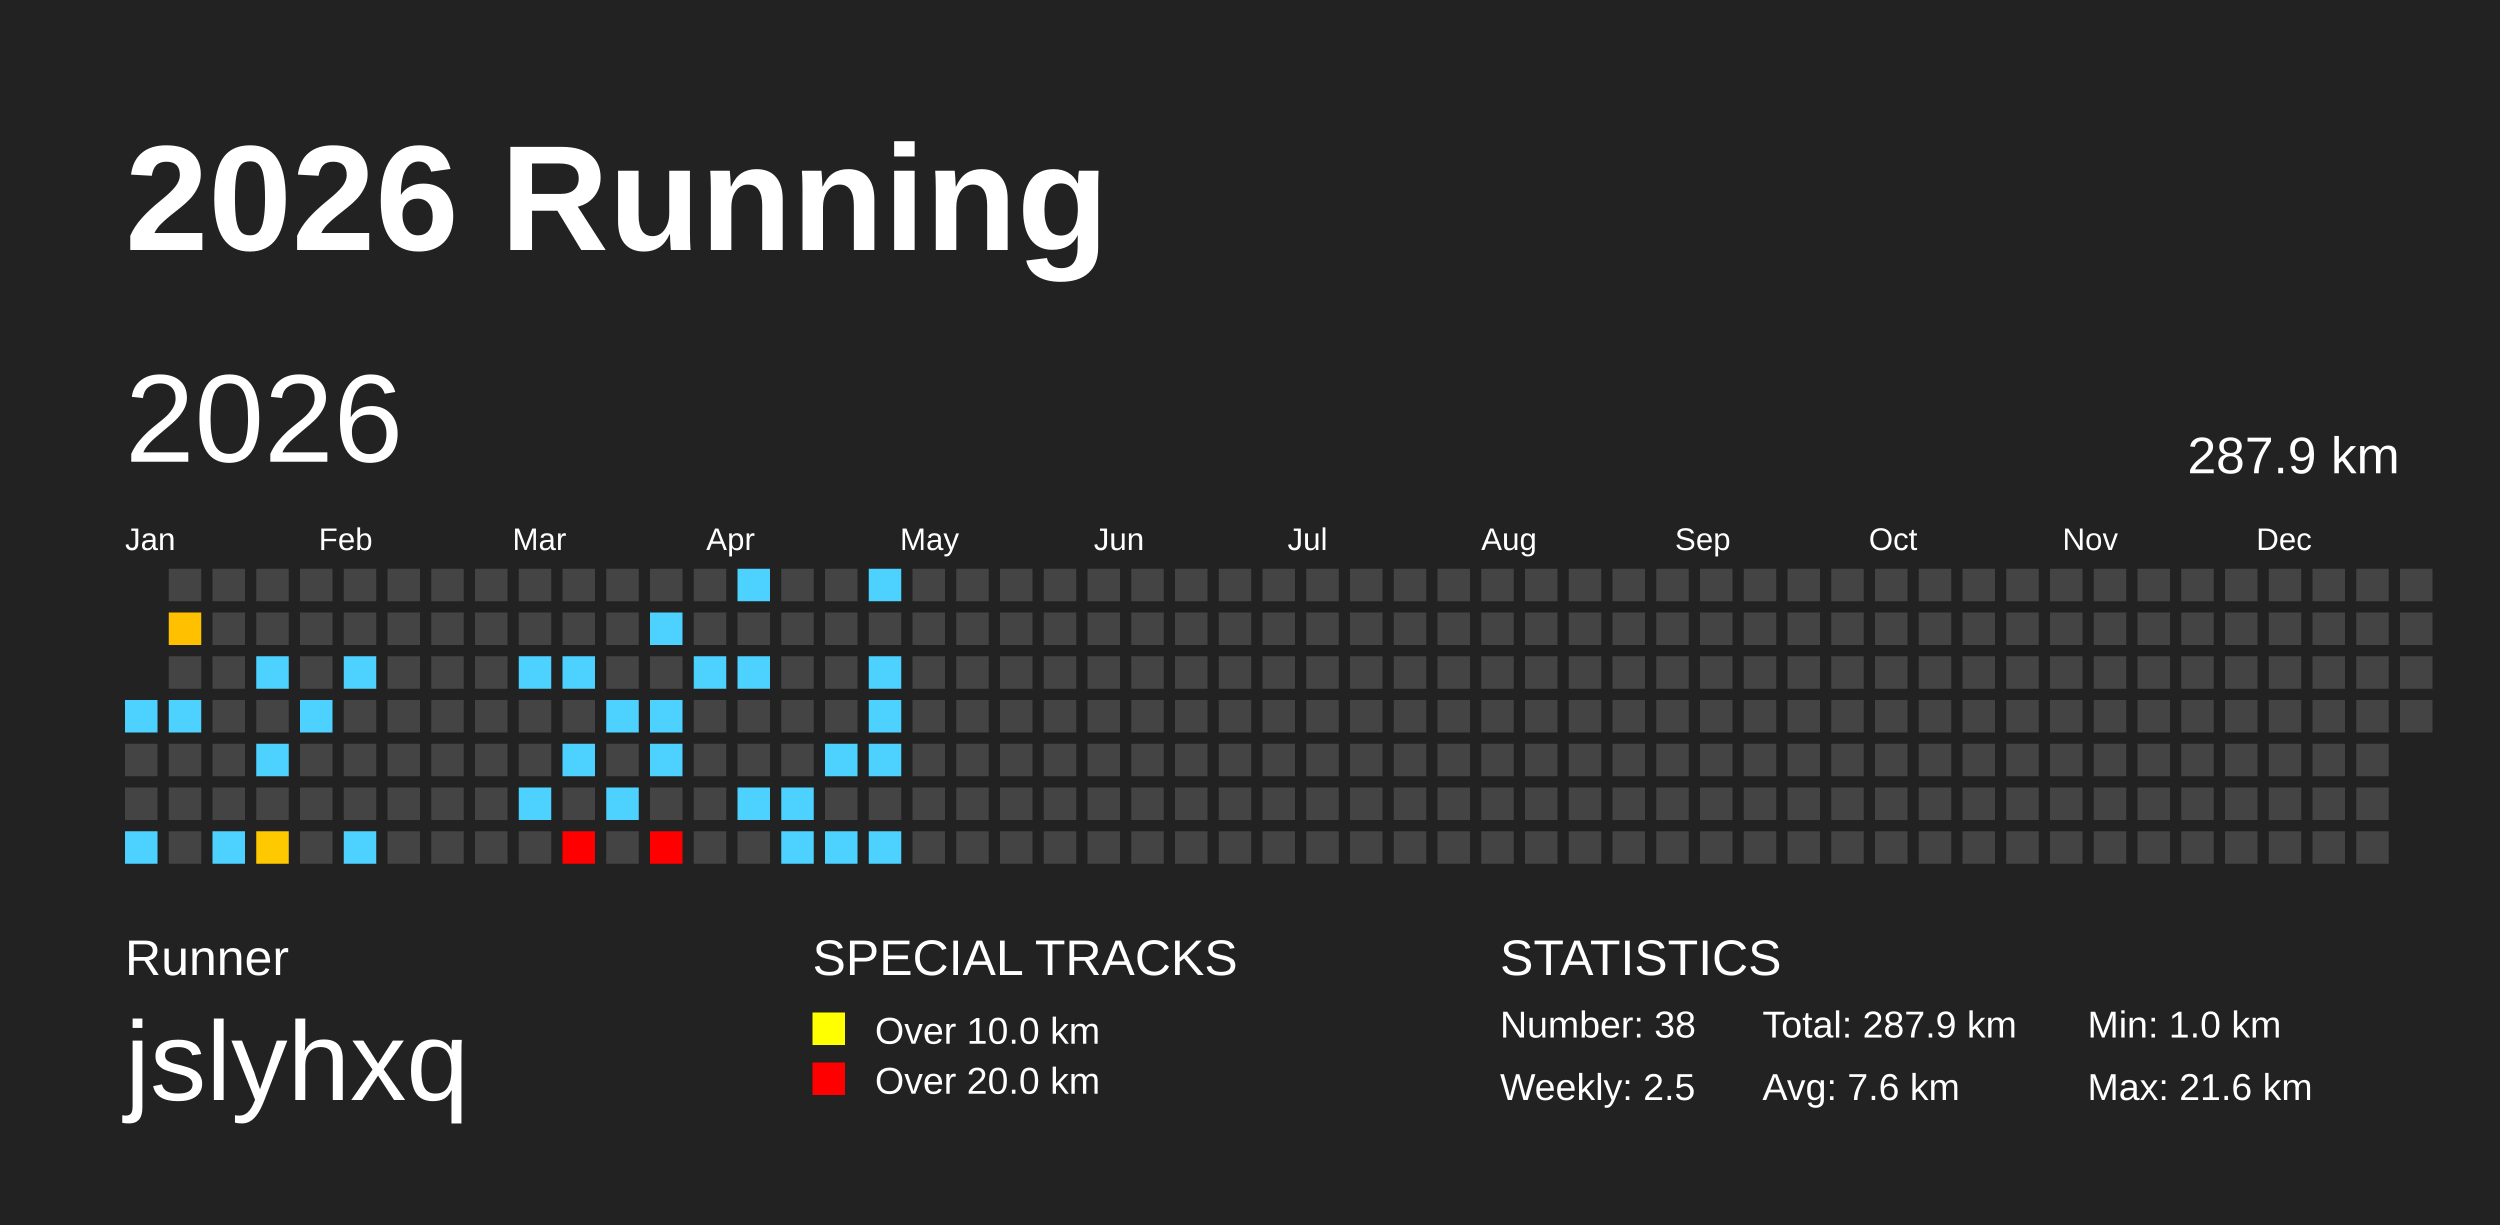
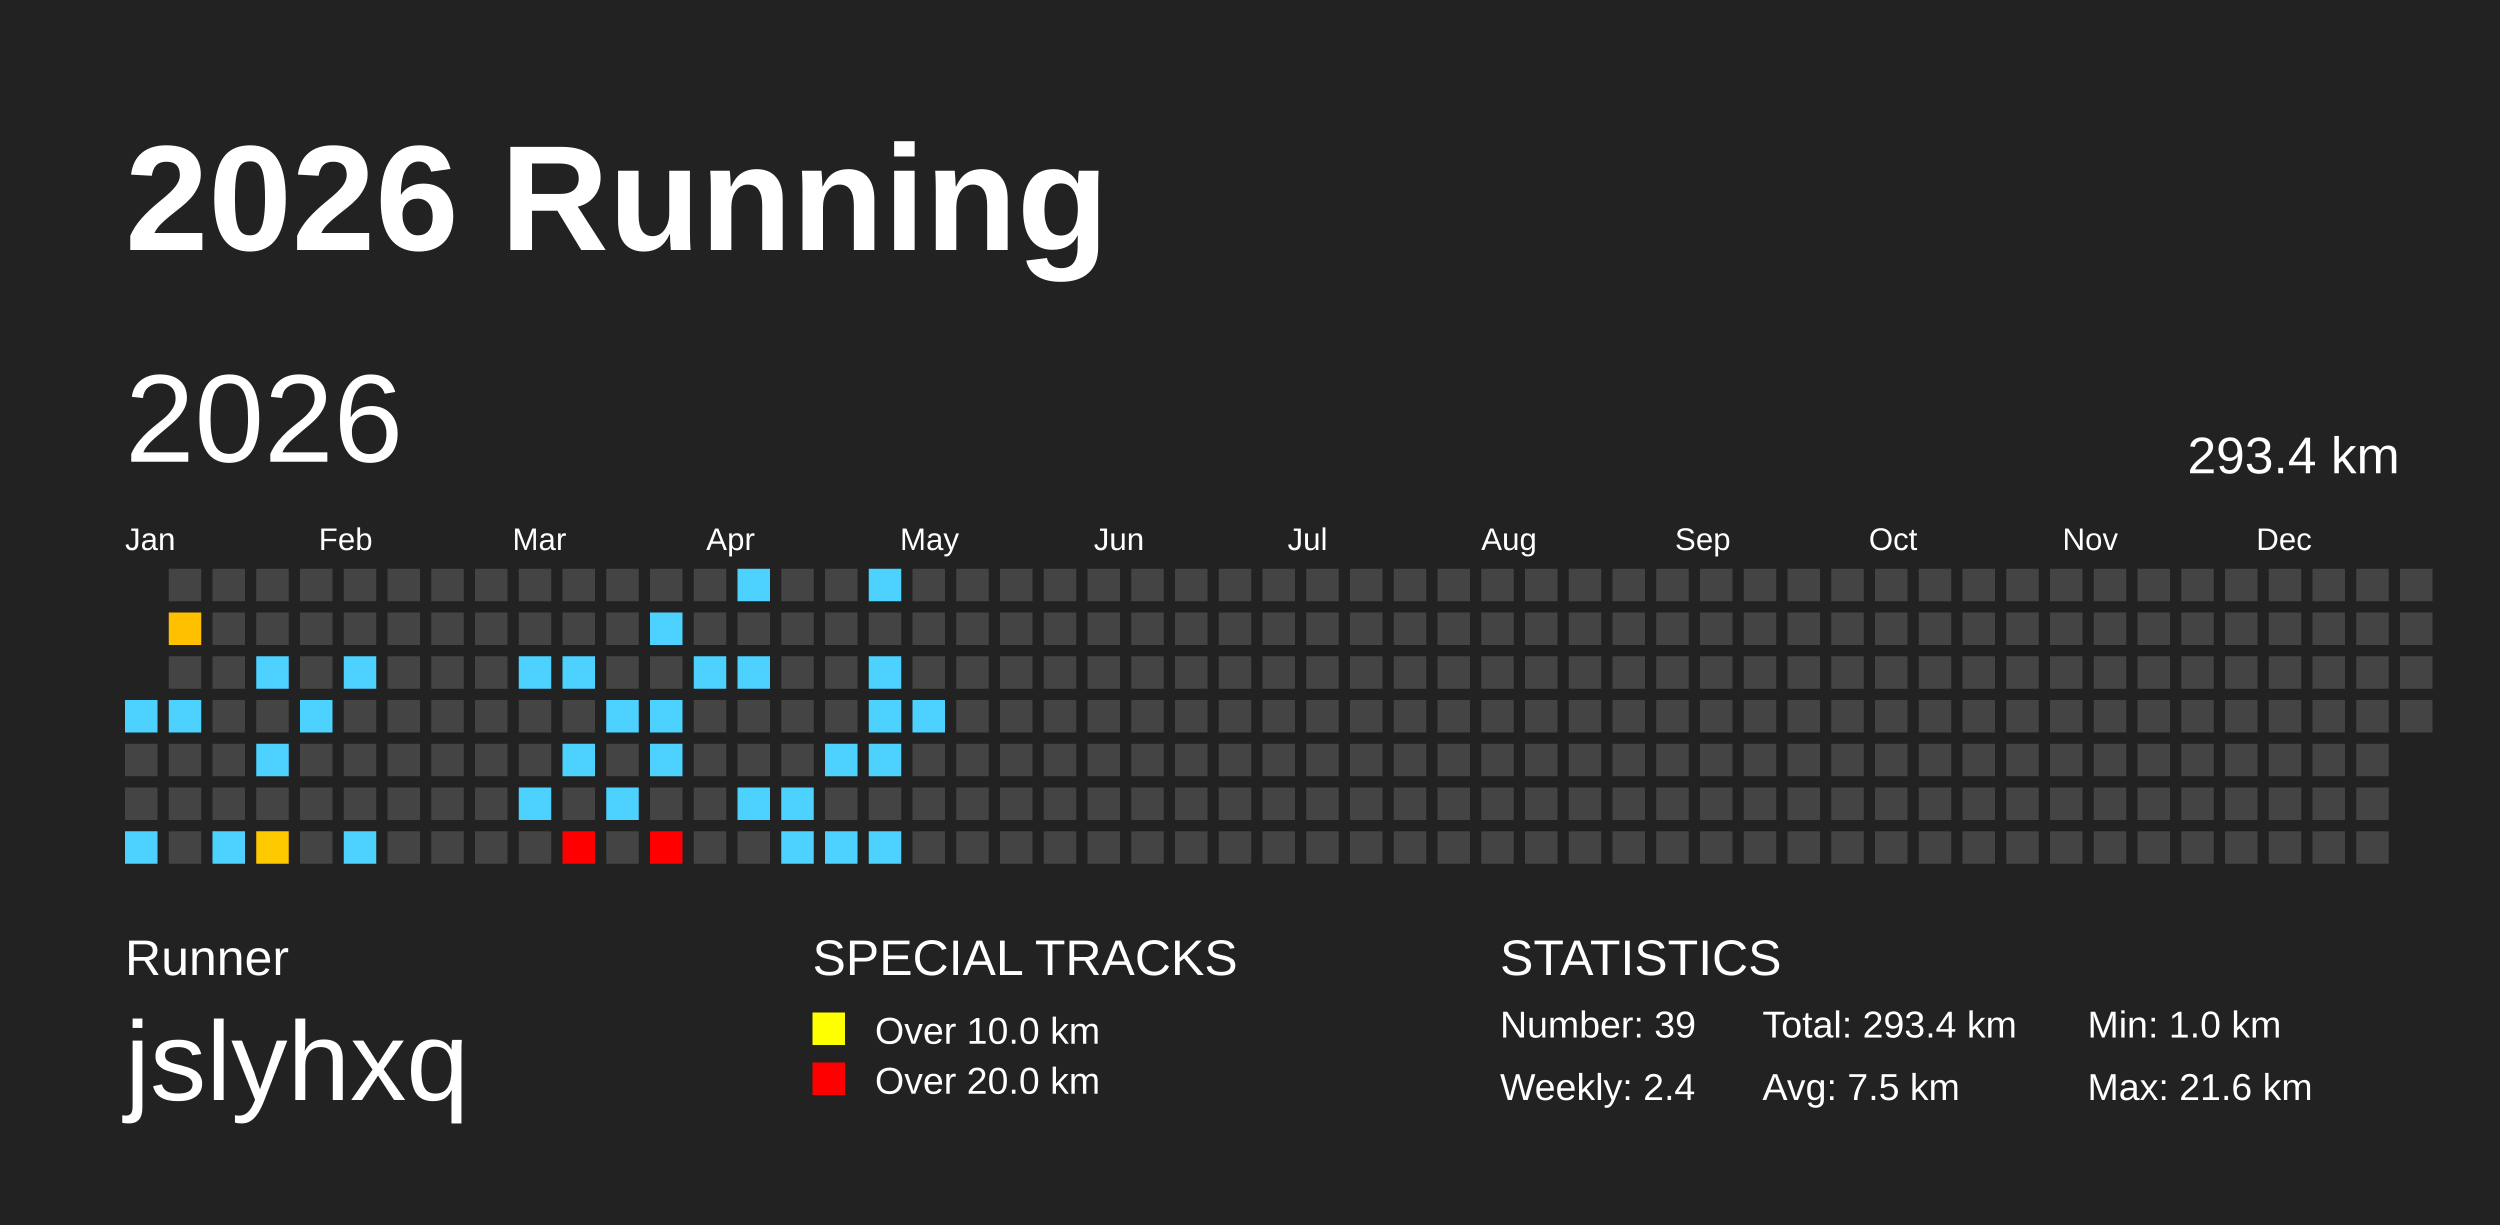
<svg xmlns="http://www.w3.org/2000/svg" baseProfile="full" height="98mm" version="1.1" viewBox="0,0,200,98" width="200mm">
  <defs />
  <rect fill="#222222" height="98" width="200" x="0" y="0" />
  <text fill="#FFFFFF" style="font-size:12px; font-family:Arial; font-weight:bold;" x="10" y="20">2026 Running</text>
  <text fill="#FFFFFF" style="font-size:4px; font-family:Arial" x="10" y="78">Runner</text>
  <text fill="#FFFFFF" style="font-size:9px; font-family:Arial" x="10" y="88">jslyhxq</text>
  <text fill="#FFFFFF" style="font-size:4px; font-family:Arial" x="65" y="78">SPECIAL TRACKS</text>
  <rect fill="yellow" height="2.6" width="2.6" x="65" y="81" />
  <text fill="#FFFFFF" style="font-size:3px; font-family:Arial" x="70" y="83.5">Over 10.0 km</text>
  <rect fill="red" height="2.6" width="2.6" x="65" y="85" />
  <text fill="#FFFFFF" style="font-size:3px; font-family:Arial" x="70" y="87.5">Over 20.0 km</text>
  <text fill="#FFFFFF" style="font-size:4px; font-family:Arial" x="120" y="78">STATISTICS</text>
-   <text fill="#FFFFFF" style="font-size:3px; font-family:Arial" x="120" y="83">Number: 38</text>
-   <text fill="#FFFFFF" style="font-size:3px; font-family:Arial" x="120" y="88">Weekly: 2.5</text>
-   <text fill="#FFFFFF" style="font-size:3px; font-family:Arial" x="141" y="83">Total: 287.9 km</text>
-   <text fill="#FFFFFF" style="font-size:3px; font-family:Arial" x="141" y="88">Avg: 7.6 km</text>
+   <text fill="#FFFFFF" style="font-size:3px; font-family:Arial" x="120" y="83">Number: 39</text>
+   <text fill="#FFFFFF" style="font-size:3px; font-family:Arial" x="120" y="88">Weekly: 2.4</text>
+   <text fill="#FFFFFF" style="font-size:3px; font-family:Arial" x="141" y="83">Total: 293.4 km</text>
+   <text fill="#FFFFFF" style="font-size:3px; font-family:Arial" x="141" y="88">Avg: 7.5 km</text>
  <text fill="#FFFFFF" style="font-size:3px; font-family:Arial" x="167" y="83">Min: 1.0 km</text>
  <text fill="#FFFFFF" style="font-size:3px; font-family:Arial" x="167" y="88">Max: 21.6 km</text>
  <text dominant-baseline="hanging" fill="#FFFFFF" style="font-size:10.0px; font-family:Arial;" x="10" y="30">2026</text>
-   <text dominant-baseline="hanging" fill="#FFFFFF" style="font-size:4.125px; font-family:Arial;" x="175" y="35">287.9 km</text>
+   <text dominant-baseline="hanging" fill="#FFFFFF" style="font-size:4.125px; font-family:Arial;" x="175" y="35">293.4 km</text>
  <text fill="#FFFFFF" style="font-size:2.5px; font-family:Arial" x="10.0" y="44">Jan</text>
  <text fill="#FFFFFF" style="font-size:2.5px; font-family:Arial" x="25.5" y="44">Feb</text>
  <text fill="#FFFFFF" style="font-size:2.5px; font-family:Arial" x="41.0" y="44">Mar</text>
  <text fill="#FFFFFF" style="font-size:2.5px; font-family:Arial" x="56.5" y="44">Apr</text>
  <text fill="#FFFFFF" style="font-size:2.5px; font-family:Arial" x="72.0" y="44">May</text>
  <text fill="#FFFFFF" style="font-size:2.5px; font-family:Arial" x="87.5" y="44">Jun</text>
  <text fill="#FFFFFF" style="font-size:2.5px; font-family:Arial" x="103.0" y="44">Jul</text>
  <text fill="#FFFFFF" style="font-size:2.5px; font-family:Arial" x="118.5" y="44">Aug</text>
  <text fill="#FFFFFF" style="font-size:2.5px; font-family:Arial" x="134.0" y="44">Sep</text>
  <text fill="#FFFFFF" style="font-size:2.5px; font-family:Arial" x="149.5" y="44">Oct</text>
  <text fill="#FFFFFF" style="font-size:2.5px; font-family:Arial" x="165.0" y="44">Nov</text>
  <text fill="#FFFFFF" style="font-size:2.5px; font-family:Arial" x="180.5" y="44">Dec</text>
  <rect fill="#4dd2ff" height="2.6" width="2.6" x="10.0" y="56.0" />
  <rect fill="#444444" height="2.6" width="2.6" x="10.0" y="59.5" />
  <rect fill="#444444" height="2.6" width="2.6" x="10.0" y="63.0" />
  <rect fill="#4dd2ff" height="2.6" width="2.6" x="10.0" y="66.5" />
  <rect fill="#444444" height="2.6" width="2.6" x="13.5" y="45.5" />
  <rect fill="#ffc000" height="2.6" width="2.6" x="13.5" y="49.0" />
  <rect fill="#444444" height="2.6" width="2.6" x="13.5" y="52.5" />
  <rect fill="#4dd2ff" height="2.6" width="2.6" x="13.5" y="56.0" />
  <rect fill="#444444" height="2.6" width="2.6" x="13.5" y="59.5" />
  <rect fill="#444444" height="2.6" width="2.6" x="13.5" y="63.0" />
  <rect fill="#444444" height="2.6" width="2.6" x="13.5" y="66.5" />
  <rect fill="#444444" height="2.6" width="2.6" x="17.0" y="45.5" />
  <rect fill="#444444" height="2.6" width="2.6" x="17.0" y="49.0" />
  <rect fill="#444444" height="2.6" width="2.6" x="17.0" y="52.5" />
  <rect fill="#444444" height="2.6" width="2.6" x="17.0" y="56.0" />
  <rect fill="#444444" height="2.6" width="2.6" x="17.0" y="59.5" />
  <rect fill="#444444" height="2.6" width="2.6" x="17.0" y="63.0" />
  <rect fill="#4dd2ff" height="2.6" width="2.6" x="17.0" y="66.5" />
  <rect fill="#444444" height="2.6" width="2.6" x="20.5" y="45.5" />
  <rect fill="#444444" height="2.6" width="2.6" x="20.5" y="49.0" />
  <rect fill="#4dd2ff" height="2.6" width="2.6" x="20.5" y="52.5" />
  <rect fill="#444444" height="2.6" width="2.6" x="20.5" y="56.0" />
  <rect fill="#4dd2ff" height="2.6" width="2.6" x="20.5" y="59.5" />
  <rect fill="#444444" height="2.6" width="2.6" x="20.5" y="63.0" />
  <rect fill="#ffc900" height="2.6" width="2.6" x="20.5" y="66.5" />
  <rect fill="#444444" height="2.6" width="2.6" x="24.0" y="45.5" />
  <rect fill="#444444" height="2.6" width="2.6" x="24.0" y="49.0" />
  <rect fill="#444444" height="2.6" width="2.6" x="24.0" y="52.5" />
  <rect fill="#4dd2ff" height="2.6" width="2.6" x="24.0" y="56.0" />
  <rect fill="#444444" height="2.6" width="2.6" x="24.0" y="59.5" />
  <rect fill="#444444" height="2.6" width="2.6" x="24.0" y="63.0" />
  <rect fill="#444444" height="2.6" width="2.6" x="24.0" y="66.5" />
  <rect fill="#444444" height="2.6" width="2.6" x="27.5" y="45.5" />
  <rect fill="#444444" height="2.6" width="2.6" x="27.5" y="49.0" />
  <rect fill="#4dd2ff" height="2.6" width="2.6" x="27.5" y="52.5" />
  <rect fill="#444444" height="2.6" width="2.6" x="27.5" y="56.0" />
  <rect fill="#444444" height="2.6" width="2.6" x="27.5" y="59.5" />
  <rect fill="#444444" height="2.6" width="2.6" x="27.5" y="63.0" />
  <rect fill="#4dd2ff" height="2.6" width="2.6" x="27.5" y="66.5" />
  <rect fill="#444444" height="2.6" width="2.6" x="31.0" y="45.5" />
  <rect fill="#444444" height="2.6" width="2.6" x="31.0" y="49.0" />
  <rect fill="#444444" height="2.6" width="2.6" x="31.0" y="52.5" />
  <rect fill="#444444" height="2.6" width="2.6" x="31.0" y="56.0" />
  <rect fill="#444444" height="2.6" width="2.6" x="31.0" y="59.5" />
  <rect fill="#444444" height="2.6" width="2.6" x="31.0" y="63.0" />
  <rect fill="#444444" height="2.6" width="2.6" x="31.0" y="66.5" />
  <rect fill="#444444" height="2.6" width="2.6" x="34.5" y="45.5" />
  <rect fill="#444444" height="2.6" width="2.6" x="34.5" y="49.0" />
  <rect fill="#444444" height="2.6" width="2.6" x="34.5" y="52.5" />
  <rect fill="#444444" height="2.6" width="2.6" x="34.5" y="56.0" />
  <rect fill="#444444" height="2.6" width="2.6" x="34.5" y="59.5" />
  <rect fill="#444444" height="2.6" width="2.6" x="34.5" y="63.0" />
  <rect fill="#444444" height="2.6" width="2.6" x="34.5" y="66.5" />
  <rect fill="#444444" height="2.6" width="2.6" x="38.0" y="45.5" />
  <rect fill="#444444" height="2.6" width="2.6" x="38.0" y="49.0" />
  <rect fill="#444444" height="2.6" width="2.6" x="38.0" y="52.5" />
  <rect fill="#444444" height="2.6" width="2.6" x="38.0" y="56.0" />
  <rect fill="#444444" height="2.6" width="2.6" x="38.0" y="59.5" />
  <rect fill="#444444" height="2.6" width="2.6" x="38.0" y="63.0" />
  <rect fill="#444444" height="2.6" width="2.6" x="38.0" y="66.5" />
  <rect fill="#444444" height="2.6" width="2.6" x="41.5" y="45.5" />
  <rect fill="#444444" height="2.6" width="2.6" x="41.5" y="49.0" />
  <rect fill="#4dd2ff" height="2.6" width="2.6" x="41.5" y="52.5" />
  <rect fill="#444444" height="2.6" width="2.6" x="41.5" y="56.0" />
  <rect fill="#444444" height="2.6" width="2.6" x="41.5" y="59.5" />
  <rect fill="#4dd2ff" height="2.6" width="2.6" x="41.5" y="63.0" />
  <rect fill="#444444" height="2.6" width="2.6" x="41.5" y="66.5" />
  <rect fill="#444444" height="2.6" width="2.6" x="45.0" y="45.5" />
  <rect fill="#444444" height="2.6" width="2.6" x="45.0" y="49.0" />
  <rect fill="#4dd2ff" height="2.6" width="2.6" x="45.0" y="52.5" />
  <rect fill="#444444" height="2.6" width="2.6" x="45.0" y="56.0" />
  <rect fill="#4dd2ff" height="2.6" width="2.6" x="45.0" y="59.5" />
  <rect fill="#444444" height="2.6" width="2.6" x="45.0" y="63.0" />
  <rect fill="red" height="2.6" width="2.6" x="45.0" y="66.5" />
  <rect fill="#444444" height="2.6" width="2.6" x="48.5" y="45.5" />
  <rect fill="#444444" height="2.6" width="2.6" x="48.5" y="49.0" />
  <rect fill="#444444" height="2.6" width="2.6" x="48.5" y="52.5" />
  <rect fill="#4dd2ff" height="2.6" width="2.6" x="48.5" y="56.0" />
  <rect fill="#444444" height="2.6" width="2.6" x="48.5" y="59.5" />
  <rect fill="#4dd2ff" height="2.6" width="2.6" x="48.5" y="63.0" />
  <rect fill="#444444" height="2.6" width="2.6" x="48.5" y="66.5" />
  <rect fill="#444444" height="2.6" width="2.6" x="52.0" y="45.5" />
  <rect fill="#4dd2ff" height="2.6" width="2.6" x="52.0" y="49.0" />
  <rect fill="#444444" height="2.6" width="2.6" x="52.0" y="52.5" />
  <rect fill="#4dd2ff" height="2.6" width="2.6" x="52.0" y="56.0" />
  <rect fill="#4dd2ff" height="2.6" width="2.6" x="52.0" y="59.5" />
  <rect fill="#444444" height="2.6" width="2.6" x="52.0" y="63.0" />
  <rect fill="red" height="2.6" width="2.6" x="52.0" y="66.5" />
  <rect fill="#444444" height="2.6" width="2.6" x="55.5" y="45.5" />
  <rect fill="#444444" height="2.6" width="2.6" x="55.5" y="49.0" />
  <rect fill="#4dd2ff" height="2.6" width="2.6" x="55.5" y="52.5" />
  <rect fill="#444444" height="2.6" width="2.6" x="55.5" y="56.0" />
  <rect fill="#444444" height="2.6" width="2.6" x="55.5" y="59.5" />
  <rect fill="#444444" height="2.6" width="2.6" x="55.5" y="63.0" />
  <rect fill="#444444" height="2.6" width="2.6" x="55.5" y="66.5" />
  <rect fill="#4dd2ff" height="2.6" width="2.6" x="59.0" y="45.5" />
  <rect fill="#444444" height="2.6" width="2.6" x="59.0" y="49.0" />
  <rect fill="#4dd2ff" height="2.6" width="2.6" x="59.0" y="52.5" />
  <rect fill="#444444" height="2.6" width="2.6" x="59.0" y="56.0" />
  <rect fill="#444444" height="2.6" width="2.6" x="59.0" y="59.5" />
  <rect fill="#4dd2ff" height="2.6" width="2.6" x="59.0" y="63.0" />
  <rect fill="#444444" height="2.6" width="2.6" x="59.0" y="66.5" />
  <rect fill="#444444" height="2.6" width="2.6" x="62.5" y="45.5" />
  <rect fill="#444444" height="2.6" width="2.6" x="62.5" y="49.0" />
  <rect fill="#444444" height="2.6" width="2.6" x="62.5" y="52.5" />
  <rect fill="#444444" height="2.6" width="2.6" x="62.5" y="56.0" />
  <rect fill="#444444" height="2.6" width="2.6" x="62.5" y="59.5" />
  <rect fill="#4dd2ff" height="2.6" width="2.6" x="62.5" y="63.0" />
  <rect fill="#4dd2ff" height="2.6" width="2.6" x="62.5" y="66.5" />
  <rect fill="#444444" height="2.6" width="2.6" x="66.0" y="45.5" />
  <rect fill="#444444" height="2.6" width="2.6" x="66.0" y="49.0" />
  <rect fill="#444444" height="2.6" width="2.6" x="66.0" y="52.5" />
  <rect fill="#444444" height="2.6" width="2.6" x="66.0" y="56.0" />
  <rect fill="#4dd2ff" height="2.6" width="2.6" x="66.0" y="59.5" />
  <rect fill="#444444" height="2.6" width="2.6" x="66.0" y="63.0" />
  <rect fill="#4dd2ff" height="2.6" width="2.6" x="66.0" y="66.5" />
  <rect fill="#4dd2ff" height="2.6" width="2.6" x="69.5" y="45.5" />
  <rect fill="#444444" height="2.6" width="2.6" x="69.5" y="49.0" />
  <rect fill="#4dd2ff" height="2.6" width="2.6" x="69.5" y="52.5" />
  <rect fill="#4dd2ff" height="2.6" width="2.6" x="69.5" y="56.0" />
  <rect fill="#4dd2ff" height="2.6" width="2.6" x="69.5" y="59.5" />
  <rect fill="#444444" height="2.6" width="2.6" x="69.5" y="63.0" />
  <rect fill="#4dd2ff" height="2.6" width="2.6" x="69.5" y="66.5" />
  <rect fill="#444444" height="2.6" width="2.6" x="73.0" y="45.5" />
  <rect fill="#444444" height="2.6" width="2.6" x="73.0" y="49.0" />
  <rect fill="#444444" height="2.6" width="2.6" x="73.0" y="52.5" />
-   <rect fill="#444444" height="2.6" width="2.6" x="73.0" y="56.0" />
+   <rect fill="#4dd2ff" height="2.6" width="2.6" x="73.0" y="56.0" />
  <rect fill="#444444" height="2.6" width="2.6" x="73.0" y="59.5" />
  <rect fill="#444444" height="2.6" width="2.6" x="73.0" y="63.0" />
  <rect fill="#444444" height="2.6" width="2.6" x="73.0" y="66.5" />
  <rect fill="#444444" height="2.6" width="2.6" x="76.5" y="45.5" />
  <rect fill="#444444" height="2.6" width="2.6" x="76.5" y="49.0" />
  <rect fill="#444444" height="2.6" width="2.6" x="76.5" y="52.5" />
  <rect fill="#444444" height="2.6" width="2.6" x="76.5" y="56.0" />
  <rect fill="#444444" height="2.6" width="2.6" x="76.5" y="59.5" />
  <rect fill="#444444" height="2.6" width="2.6" x="76.5" y="63.0" />
  <rect fill="#444444" height="2.6" width="2.6" x="76.5" y="66.5" />
  <rect fill="#444444" height="2.6" width="2.6" x="80.0" y="45.5" />
  <rect fill="#444444" height="2.6" width="2.6" x="80.0" y="49.0" />
  <rect fill="#444444" height="2.6" width="2.6" x="80.0" y="52.5" />
  <rect fill="#444444" height="2.6" width="2.6" x="80.0" y="56.0" />
  <rect fill="#444444" height="2.6" width="2.6" x="80.0" y="59.5" />
  <rect fill="#444444" height="2.6" width="2.6" x="80.0" y="63.0" />
  <rect fill="#444444" height="2.6" width="2.6" x="80.0" y="66.5" />
  <rect fill="#444444" height="2.6" width="2.6" x="83.5" y="45.5" />
  <rect fill="#444444" height="2.6" width="2.6" x="83.5" y="49.0" />
  <rect fill="#444444" height="2.6" width="2.6" x="83.5" y="52.5" />
  <rect fill="#444444" height="2.6" width="2.6" x="83.5" y="56.0" />
  <rect fill="#444444" height="2.6" width="2.6" x="83.5" y="59.5" />
  <rect fill="#444444" height="2.6" width="2.6" x="83.5" y="63.0" />
  <rect fill="#444444" height="2.6" width="2.6" x="83.5" y="66.5" />
  <rect fill="#444444" height="2.6" width="2.6" x="87.0" y="45.5" />
  <rect fill="#444444" height="2.6" width="2.6" x="87.0" y="49.0" />
  <rect fill="#444444" height="2.6" width="2.6" x="87.0" y="52.5" />
  <rect fill="#444444" height="2.6" width="2.6" x="87.0" y="56.0" />
  <rect fill="#444444" height="2.6" width="2.6" x="87.0" y="59.5" />
  <rect fill="#444444" height="2.6" width="2.6" x="87.0" y="63.0" />
  <rect fill="#444444" height="2.6" width="2.6" x="87.0" y="66.5" />
  <rect fill="#444444" height="2.6" width="2.6" x="90.5" y="45.5" />
  <rect fill="#444444" height="2.6" width="2.6" x="90.5" y="49.0" />
  <rect fill="#444444" height="2.6" width="2.6" x="90.5" y="52.5" />
  <rect fill="#444444" height="2.6" width="2.6" x="90.5" y="56.0" />
  <rect fill="#444444" height="2.6" width="2.6" x="90.5" y="59.5" />
  <rect fill="#444444" height="2.6" width="2.6" x="90.5" y="63.0" />
  <rect fill="#444444" height="2.6" width="2.6" x="90.5" y="66.5" />
  <rect fill="#444444" height="2.6" width="2.6" x="94.0" y="45.5" />
  <rect fill="#444444" height="2.6" width="2.6" x="94.0" y="49.0" />
  <rect fill="#444444" height="2.6" width="2.6" x="94.0" y="52.5" />
  <rect fill="#444444" height="2.6" width="2.6" x="94.0" y="56.0" />
  <rect fill="#444444" height="2.6" width="2.6" x="94.0" y="59.5" />
  <rect fill="#444444" height="2.6" width="2.6" x="94.0" y="63.0" />
  <rect fill="#444444" height="2.6" width="2.6" x="94.0" y="66.5" />
  <rect fill="#444444" height="2.6" width="2.6" x="97.5" y="45.5" />
  <rect fill="#444444" height="2.6" width="2.6" x="97.5" y="49.0" />
  <rect fill="#444444" height="2.6" width="2.6" x="97.5" y="52.5" />
  <rect fill="#444444" height="2.6" width="2.6" x="97.5" y="56.0" />
  <rect fill="#444444" height="2.6" width="2.6" x="97.5" y="59.5" />
  <rect fill="#444444" height="2.6" width="2.6" x="97.5" y="63.0" />
  <rect fill="#444444" height="2.6" width="2.6" x="97.5" y="66.5" />
  <rect fill="#444444" height="2.6" width="2.6" x="101.0" y="45.5" />
  <rect fill="#444444" height="2.6" width="2.6" x="101.0" y="49.0" />
  <rect fill="#444444" height="2.6" width="2.6" x="101.0" y="52.5" />
  <rect fill="#444444" height="2.6" width="2.6" x="101.0" y="56.0" />
  <rect fill="#444444" height="2.6" width="2.6" x="101.0" y="59.5" />
  <rect fill="#444444" height="2.6" width="2.6" x="101.0" y="63.0" />
  <rect fill="#444444" height="2.6" width="2.6" x="101.0" y="66.5" />
  <rect fill="#444444" height="2.6" width="2.6" x="104.5" y="45.5" />
  <rect fill="#444444" height="2.6" width="2.6" x="104.5" y="49.0" />
  <rect fill="#444444" height="2.6" width="2.6" x="104.5" y="52.5" />
  <rect fill="#444444" height="2.6" width="2.6" x="104.5" y="56.0" />
  <rect fill="#444444" height="2.6" width="2.6" x="104.5" y="59.5" />
  <rect fill="#444444" height="2.6" width="2.6" x="104.5" y="63.0" />
  <rect fill="#444444" height="2.6" width="2.6" x="104.5" y="66.5" />
  <rect fill="#444444" height="2.6" width="2.6" x="108.0" y="45.5" />
  <rect fill="#444444" height="2.6" width="2.6" x="108.0" y="49.0" />
  <rect fill="#444444" height="2.6" width="2.6" x="108.0" y="52.5" />
  <rect fill="#444444" height="2.6" width="2.6" x="108.0" y="56.0" />
  <rect fill="#444444" height="2.6" width="2.6" x="108.0" y="59.5" />
  <rect fill="#444444" height="2.6" width="2.6" x="108.0" y="63.0" />
  <rect fill="#444444" height="2.6" width="2.6" x="108.0" y="66.5" />
  <rect fill="#444444" height="2.6" width="2.6" x="111.5" y="45.5" />
  <rect fill="#444444" height="2.6" width="2.6" x="111.5" y="49.0" />
  <rect fill="#444444" height="2.6" width="2.6" x="111.5" y="52.5" />
  <rect fill="#444444" height="2.6" width="2.6" x="111.5" y="56.0" />
  <rect fill="#444444" height="2.6" width="2.6" x="111.5" y="59.5" />
  <rect fill="#444444" height="2.6" width="2.6" x="111.5" y="63.0" />
  <rect fill="#444444" height="2.6" width="2.6" x="111.5" y="66.5" />
  <rect fill="#444444" height="2.6" width="2.6" x="115.0" y="45.5" />
  <rect fill="#444444" height="2.6" width="2.6" x="115.0" y="49.0" />
  <rect fill="#444444" height="2.6" width="2.6" x="115.0" y="52.5" />
  <rect fill="#444444" height="2.6" width="2.6" x="115.0" y="56.0" />
  <rect fill="#444444" height="2.6" width="2.6" x="115.0" y="59.5" />
  <rect fill="#444444" height="2.6" width="2.6" x="115.0" y="63.0" />
  <rect fill="#444444" height="2.6" width="2.6" x="115.0" y="66.5" />
  <rect fill="#444444" height="2.6" width="2.6" x="118.5" y="45.5" />
  <rect fill="#444444" height="2.6" width="2.6" x="118.5" y="49.0" />
  <rect fill="#444444" height="2.6" width="2.6" x="118.5" y="52.5" />
  <rect fill="#444444" height="2.6" width="2.6" x="118.5" y="56.0" />
  <rect fill="#444444" height="2.6" width="2.6" x="118.5" y="59.5" />
  <rect fill="#444444" height="2.6" width="2.6" x="118.5" y="63.0" />
  <rect fill="#444444" height="2.6" width="2.6" x="118.5" y="66.5" />
  <rect fill="#444444" height="2.6" width="2.6" x="122.0" y="45.5" />
  <rect fill="#444444" height="2.6" width="2.6" x="122.0" y="49.0" />
  <rect fill="#444444" height="2.6" width="2.6" x="122.0" y="52.5" />
  <rect fill="#444444" height="2.6" width="2.6" x="122.0" y="56.0" />
  <rect fill="#444444" height="2.6" width="2.6" x="122.0" y="59.5" />
  <rect fill="#444444" height="2.6" width="2.6" x="122.0" y="63.0" />
  <rect fill="#444444" height="2.6" width="2.6" x="122.0" y="66.5" />
  <rect fill="#444444" height="2.6" width="2.6" x="125.5" y="45.5" />
  <rect fill="#444444" height="2.6" width="2.6" x="125.5" y="49.0" />
  <rect fill="#444444" height="2.6" width="2.6" x="125.5" y="52.5" />
  <rect fill="#444444" height="2.6" width="2.6" x="125.5" y="56.0" />
  <rect fill="#444444" height="2.6" width="2.6" x="125.5" y="59.5" />
  <rect fill="#444444" height="2.6" width="2.6" x="125.5" y="63.0" />
  <rect fill="#444444" height="2.6" width="2.6" x="125.5" y="66.5" />
  <rect fill="#444444" height="2.6" width="2.6" x="129.0" y="45.5" />
  <rect fill="#444444" height="2.6" width="2.6" x="129.0" y="49.0" />
  <rect fill="#444444" height="2.6" width="2.6" x="129.0" y="52.5" />
  <rect fill="#444444" height="2.6" width="2.6" x="129.0" y="56.0" />
  <rect fill="#444444" height="2.6" width="2.6" x="129.0" y="59.5" />
  <rect fill="#444444" height="2.6" width="2.6" x="129.0" y="63.0" />
  <rect fill="#444444" height="2.6" width="2.6" x="129.0" y="66.5" />
  <rect fill="#444444" height="2.6" width="2.6" x="132.5" y="45.5" />
  <rect fill="#444444" height="2.6" width="2.6" x="132.5" y="49.0" />
  <rect fill="#444444" height="2.6" width="2.6" x="132.5" y="52.5" />
  <rect fill="#444444" height="2.6" width="2.6" x="132.5" y="56.0" />
  <rect fill="#444444" height="2.6" width="2.6" x="132.5" y="59.5" />
  <rect fill="#444444" height="2.6" width="2.6" x="132.5" y="63.0" />
  <rect fill="#444444" height="2.6" width="2.6" x="132.5" y="66.5" />
  <rect fill="#444444" height="2.6" width="2.6" x="136.0" y="45.5" />
  <rect fill="#444444" height="2.6" width="2.6" x="136.0" y="49.0" />
  <rect fill="#444444" height="2.6" width="2.6" x="136.0" y="52.5" />
  <rect fill="#444444" height="2.6" width="2.6" x="136.0" y="56.0" />
  <rect fill="#444444" height="2.6" width="2.6" x="136.0" y="59.5" />
  <rect fill="#444444" height="2.6" width="2.6" x="136.0" y="63.0" />
  <rect fill="#444444" height="2.6" width="2.6" x="136.0" y="66.5" />
  <rect fill="#444444" height="2.6" width="2.6" x="139.5" y="45.5" />
  <rect fill="#444444" height="2.6" width="2.6" x="139.5" y="49.0" />
  <rect fill="#444444" height="2.6" width="2.6" x="139.5" y="52.5" />
  <rect fill="#444444" height="2.6" width="2.6" x="139.5" y="56.0" />
  <rect fill="#444444" height="2.6" width="2.6" x="139.5" y="59.5" />
  <rect fill="#444444" height="2.6" width="2.6" x="139.5" y="63.0" />
  <rect fill="#444444" height="2.6" width="2.6" x="139.5" y="66.5" />
  <rect fill="#444444" height="2.6" width="2.6" x="143.0" y="45.5" />
  <rect fill="#444444" height="2.6" width="2.6" x="143.0" y="49.0" />
  <rect fill="#444444" height="2.6" width="2.6" x="143.0" y="52.5" />
  <rect fill="#444444" height="2.6" width="2.6" x="143.0" y="56.0" />
  <rect fill="#444444" height="2.6" width="2.6" x="143.0" y="59.5" />
  <rect fill="#444444" height="2.6" width="2.6" x="143.0" y="63.0" />
  <rect fill="#444444" height="2.6" width="2.6" x="143.0" y="66.5" />
  <rect fill="#444444" height="2.6" width="2.6" x="146.5" y="45.5" />
  <rect fill="#444444" height="2.6" width="2.6" x="146.5" y="49.0" />
  <rect fill="#444444" height="2.6" width="2.6" x="146.5" y="52.5" />
  <rect fill="#444444" height="2.6" width="2.6" x="146.5" y="56.0" />
  <rect fill="#444444" height="2.6" width="2.6" x="146.5" y="59.5" />
  <rect fill="#444444" height="2.6" width="2.6" x="146.5" y="63.0" />
  <rect fill="#444444" height="2.6" width="2.6" x="146.5" y="66.5" />
  <rect fill="#444444" height="2.6" width="2.6" x="150.0" y="45.5" />
  <rect fill="#444444" height="2.6" width="2.6" x="150.0" y="49.0" />
  <rect fill="#444444" height="2.6" width="2.6" x="150.0" y="52.5" />
  <rect fill="#444444" height="2.6" width="2.6" x="150.0" y="56.0" />
  <rect fill="#444444" height="2.6" width="2.6" x="150.0" y="59.5" />
  <rect fill="#444444" height="2.6" width="2.6" x="150.0" y="63.0" />
  <rect fill="#444444" height="2.6" width="2.6" x="150.0" y="66.5" />
  <rect fill="#444444" height="2.6" width="2.6" x="153.5" y="45.5" />
  <rect fill="#444444" height="2.6" width="2.6" x="153.5" y="49.0" />
  <rect fill="#444444" height="2.6" width="2.6" x="153.5" y="52.5" />
  <rect fill="#444444" height="2.6" width="2.6" x="153.5" y="56.0" />
  <rect fill="#444444" height="2.6" width="2.6" x="153.5" y="59.5" />
  <rect fill="#444444" height="2.6" width="2.6" x="153.5" y="63.0" />
  <rect fill="#444444" height="2.6" width="2.6" x="153.5" y="66.5" />
  <rect fill="#444444" height="2.6" width="2.6" x="157.0" y="45.5" />
  <rect fill="#444444" height="2.6" width="2.6" x="157.0" y="49.0" />
  <rect fill="#444444" height="2.6" width="2.6" x="157.0" y="52.5" />
  <rect fill="#444444" height="2.6" width="2.6" x="157.0" y="56.0" />
  <rect fill="#444444" height="2.6" width="2.6" x="157.0" y="59.5" />
  <rect fill="#444444" height="2.6" width="2.6" x="157.0" y="63.0" />
  <rect fill="#444444" height="2.6" width="2.6" x="157.0" y="66.5" />
  <rect fill="#444444" height="2.6" width="2.6" x="160.5" y="45.5" />
  <rect fill="#444444" height="2.6" width="2.6" x="160.5" y="49.0" />
  <rect fill="#444444" height="2.6" width="2.6" x="160.5" y="52.5" />
  <rect fill="#444444" height="2.6" width="2.6" x="160.5" y="56.0" />
  <rect fill="#444444" height="2.6" width="2.6" x="160.5" y="59.5" />
  <rect fill="#444444" height="2.6" width="2.6" x="160.5" y="63.0" />
  <rect fill="#444444" height="2.6" width="2.6" x="160.5" y="66.5" />
  <rect fill="#444444" height="2.6" width="2.6" x="164.0" y="45.5" />
  <rect fill="#444444" height="2.6" width="2.6" x="164.0" y="49.0" />
  <rect fill="#444444" height="2.6" width="2.6" x="164.0" y="52.5" />
  <rect fill="#444444" height="2.6" width="2.6" x="164.0" y="56.0" />
  <rect fill="#444444" height="2.6" width="2.6" x="164.0" y="59.5" />
  <rect fill="#444444" height="2.6" width="2.6" x="164.0" y="63.0" />
  <rect fill="#444444" height="2.6" width="2.6" x="164.0" y="66.5" />
  <rect fill="#444444" height="2.6" width="2.6" x="167.5" y="45.5" />
  <rect fill="#444444" height="2.6" width="2.6" x="167.5" y="49.0" />
  <rect fill="#444444" height="2.6" width="2.6" x="167.5" y="52.5" />
  <rect fill="#444444" height="2.6" width="2.6" x="167.5" y="56.0" />
  <rect fill="#444444" height="2.6" width="2.6" x="167.5" y="59.5" />
  <rect fill="#444444" height="2.6" width="2.6" x="167.5" y="63.0" />
  <rect fill="#444444" height="2.6" width="2.6" x="167.5" y="66.5" />
  <rect fill="#444444" height="2.6" width="2.6" x="171.0" y="45.5" />
  <rect fill="#444444" height="2.6" width="2.6" x="171.0" y="49.0" />
  <rect fill="#444444" height="2.6" width="2.6" x="171.0" y="52.5" />
  <rect fill="#444444" height="2.6" width="2.6" x="171.0" y="56.0" />
  <rect fill="#444444" height="2.6" width="2.6" x="171.0" y="59.5" />
  <rect fill="#444444" height="2.6" width="2.6" x="171.0" y="63.0" />
  <rect fill="#444444" height="2.6" width="2.6" x="171.0" y="66.5" />
  <rect fill="#444444" height="2.6" width="2.6" x="174.5" y="45.5" />
  <rect fill="#444444" height="2.6" width="2.6" x="174.5" y="49.0" />
  <rect fill="#444444" height="2.6" width="2.6" x="174.5" y="52.5" />
  <rect fill="#444444" height="2.6" width="2.6" x="174.5" y="56.0" />
  <rect fill="#444444" height="2.6" width="2.6" x="174.5" y="59.5" />
  <rect fill="#444444" height="2.6" width="2.6" x="174.5" y="63.0" />
  <rect fill="#444444" height="2.6" width="2.6" x="174.5" y="66.5" />
  <rect fill="#444444" height="2.6" width="2.6" x="178.0" y="45.5" />
  <rect fill="#444444" height="2.6" width="2.6" x="178.0" y="49.0" />
  <rect fill="#444444" height="2.6" width="2.6" x="178.0" y="52.5" />
  <rect fill="#444444" height="2.6" width="2.6" x="178.0" y="56.0" />
  <rect fill="#444444" height="2.6" width="2.6" x="178.0" y="59.5" />
  <rect fill="#444444" height="2.6" width="2.6" x="178.0" y="63.0" />
  <rect fill="#444444" height="2.6" width="2.6" x="178.0" y="66.5" />
  <rect fill="#444444" height="2.6" width="2.6" x="181.5" y="45.5" />
  <rect fill="#444444" height="2.6" width="2.6" x="181.5" y="49.0" />
  <rect fill="#444444" height="2.6" width="2.6" x="181.5" y="52.5" />
  <rect fill="#444444" height="2.6" width="2.6" x="181.5" y="56.0" />
  <rect fill="#444444" height="2.6" width="2.6" x="181.5" y="59.5" />
  <rect fill="#444444" height="2.6" width="2.6" x="181.5" y="63.0" />
  <rect fill="#444444" height="2.6" width="2.6" x="181.5" y="66.5" />
  <rect fill="#444444" height="2.6" width="2.6" x="185.0" y="45.5" />
  <rect fill="#444444" height="2.6" width="2.6" x="185.0" y="49.0" />
  <rect fill="#444444" height="2.6" width="2.6" x="185.0" y="52.5" />
  <rect fill="#444444" height="2.6" width="2.6" x="185.0" y="56.0" />
  <rect fill="#444444" height="2.6" width="2.6" x="185.0" y="59.5" />
  <rect fill="#444444" height="2.6" width="2.6" x="185.0" y="63.0" />
  <rect fill="#444444" height="2.6" width="2.6" x="185.0" y="66.5" />
  <rect fill="#444444" height="2.6" width="2.6" x="188.5" y="45.5" />
  <rect fill="#444444" height="2.6" width="2.6" x="188.5" y="49.0" />
  <rect fill="#444444" height="2.6" width="2.6" x="188.5" y="52.5" />
  <rect fill="#444444" height="2.6" width="2.6" x="188.5" y="56.0" />
  <rect fill="#444444" height="2.6" width="2.6" x="188.5" y="59.5" />
  <rect fill="#444444" height="2.6" width="2.6" x="188.5" y="63.0" />
  <rect fill="#444444" height="2.6" width="2.6" x="188.5" y="66.5" />
  <rect fill="#444444" height="2.6" width="2.6" x="192.0" y="45.5" />
  <rect fill="#444444" height="2.6" width="2.6" x="192.0" y="49.0" />
  <rect fill="#444444" height="2.6" width="2.6" x="192.0" y="52.5" />
  <rect fill="#444444" height="2.6" width="2.6" x="192.0" y="56.0" />
</svg>
